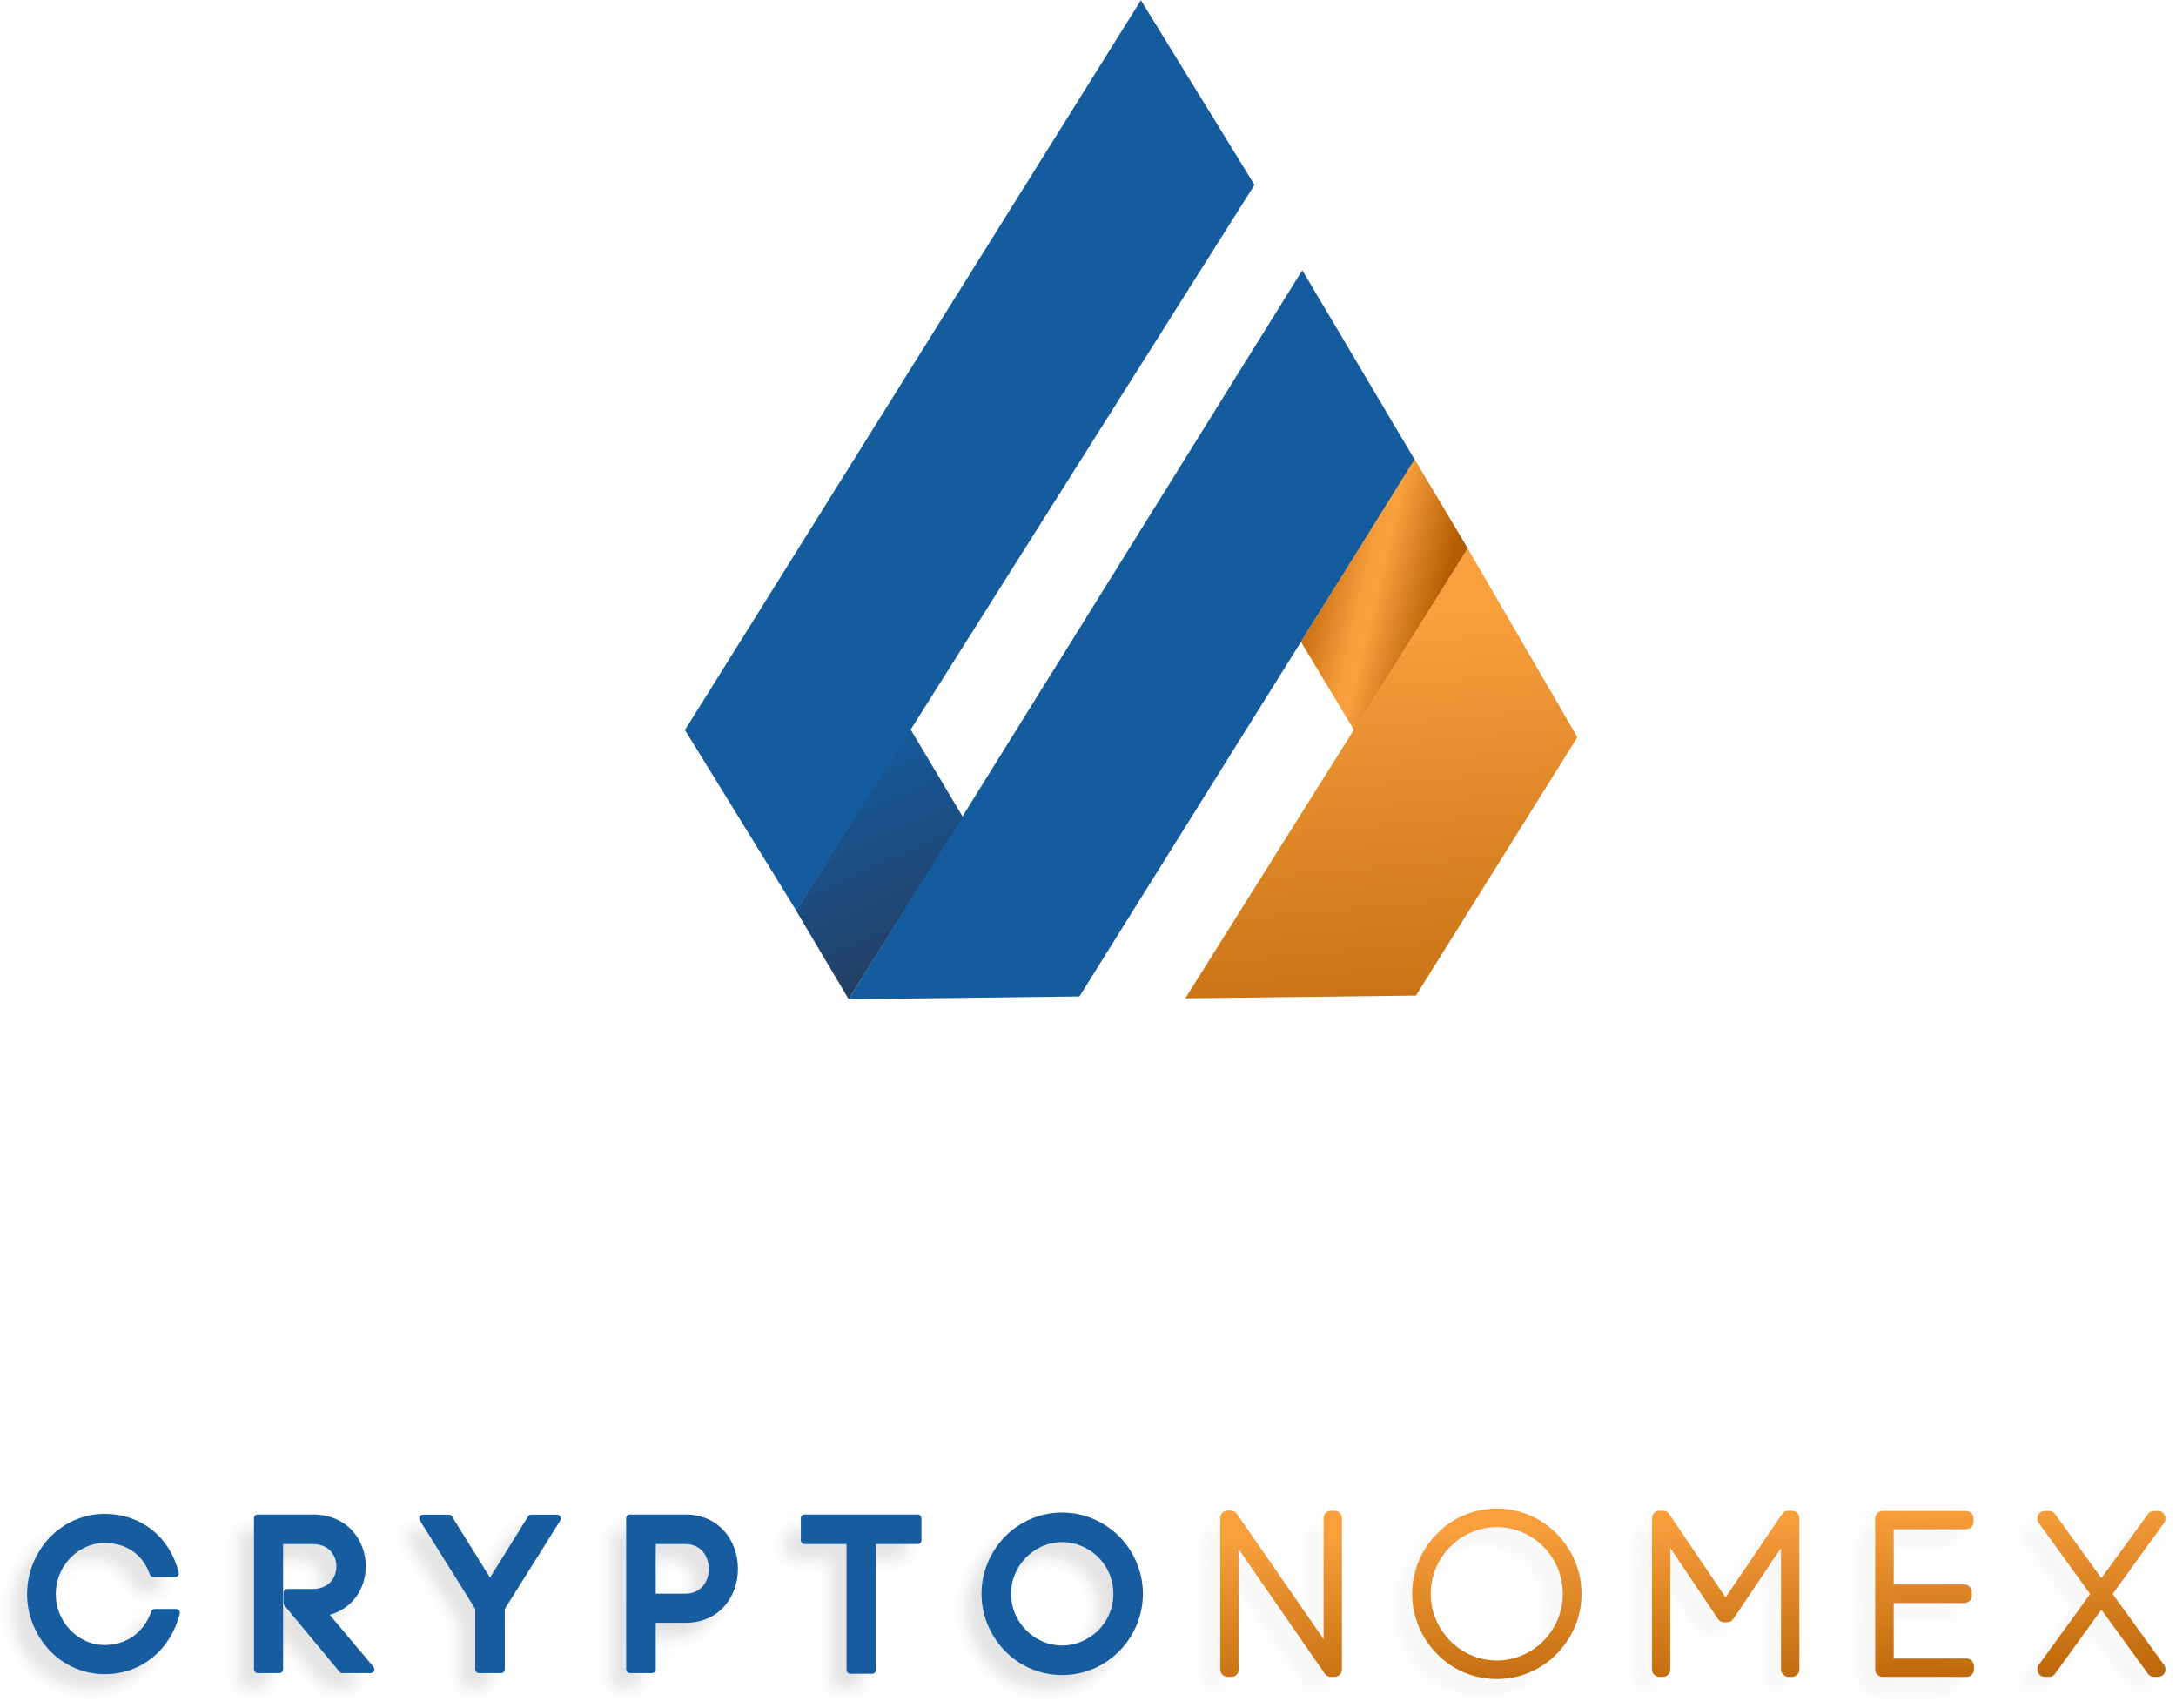
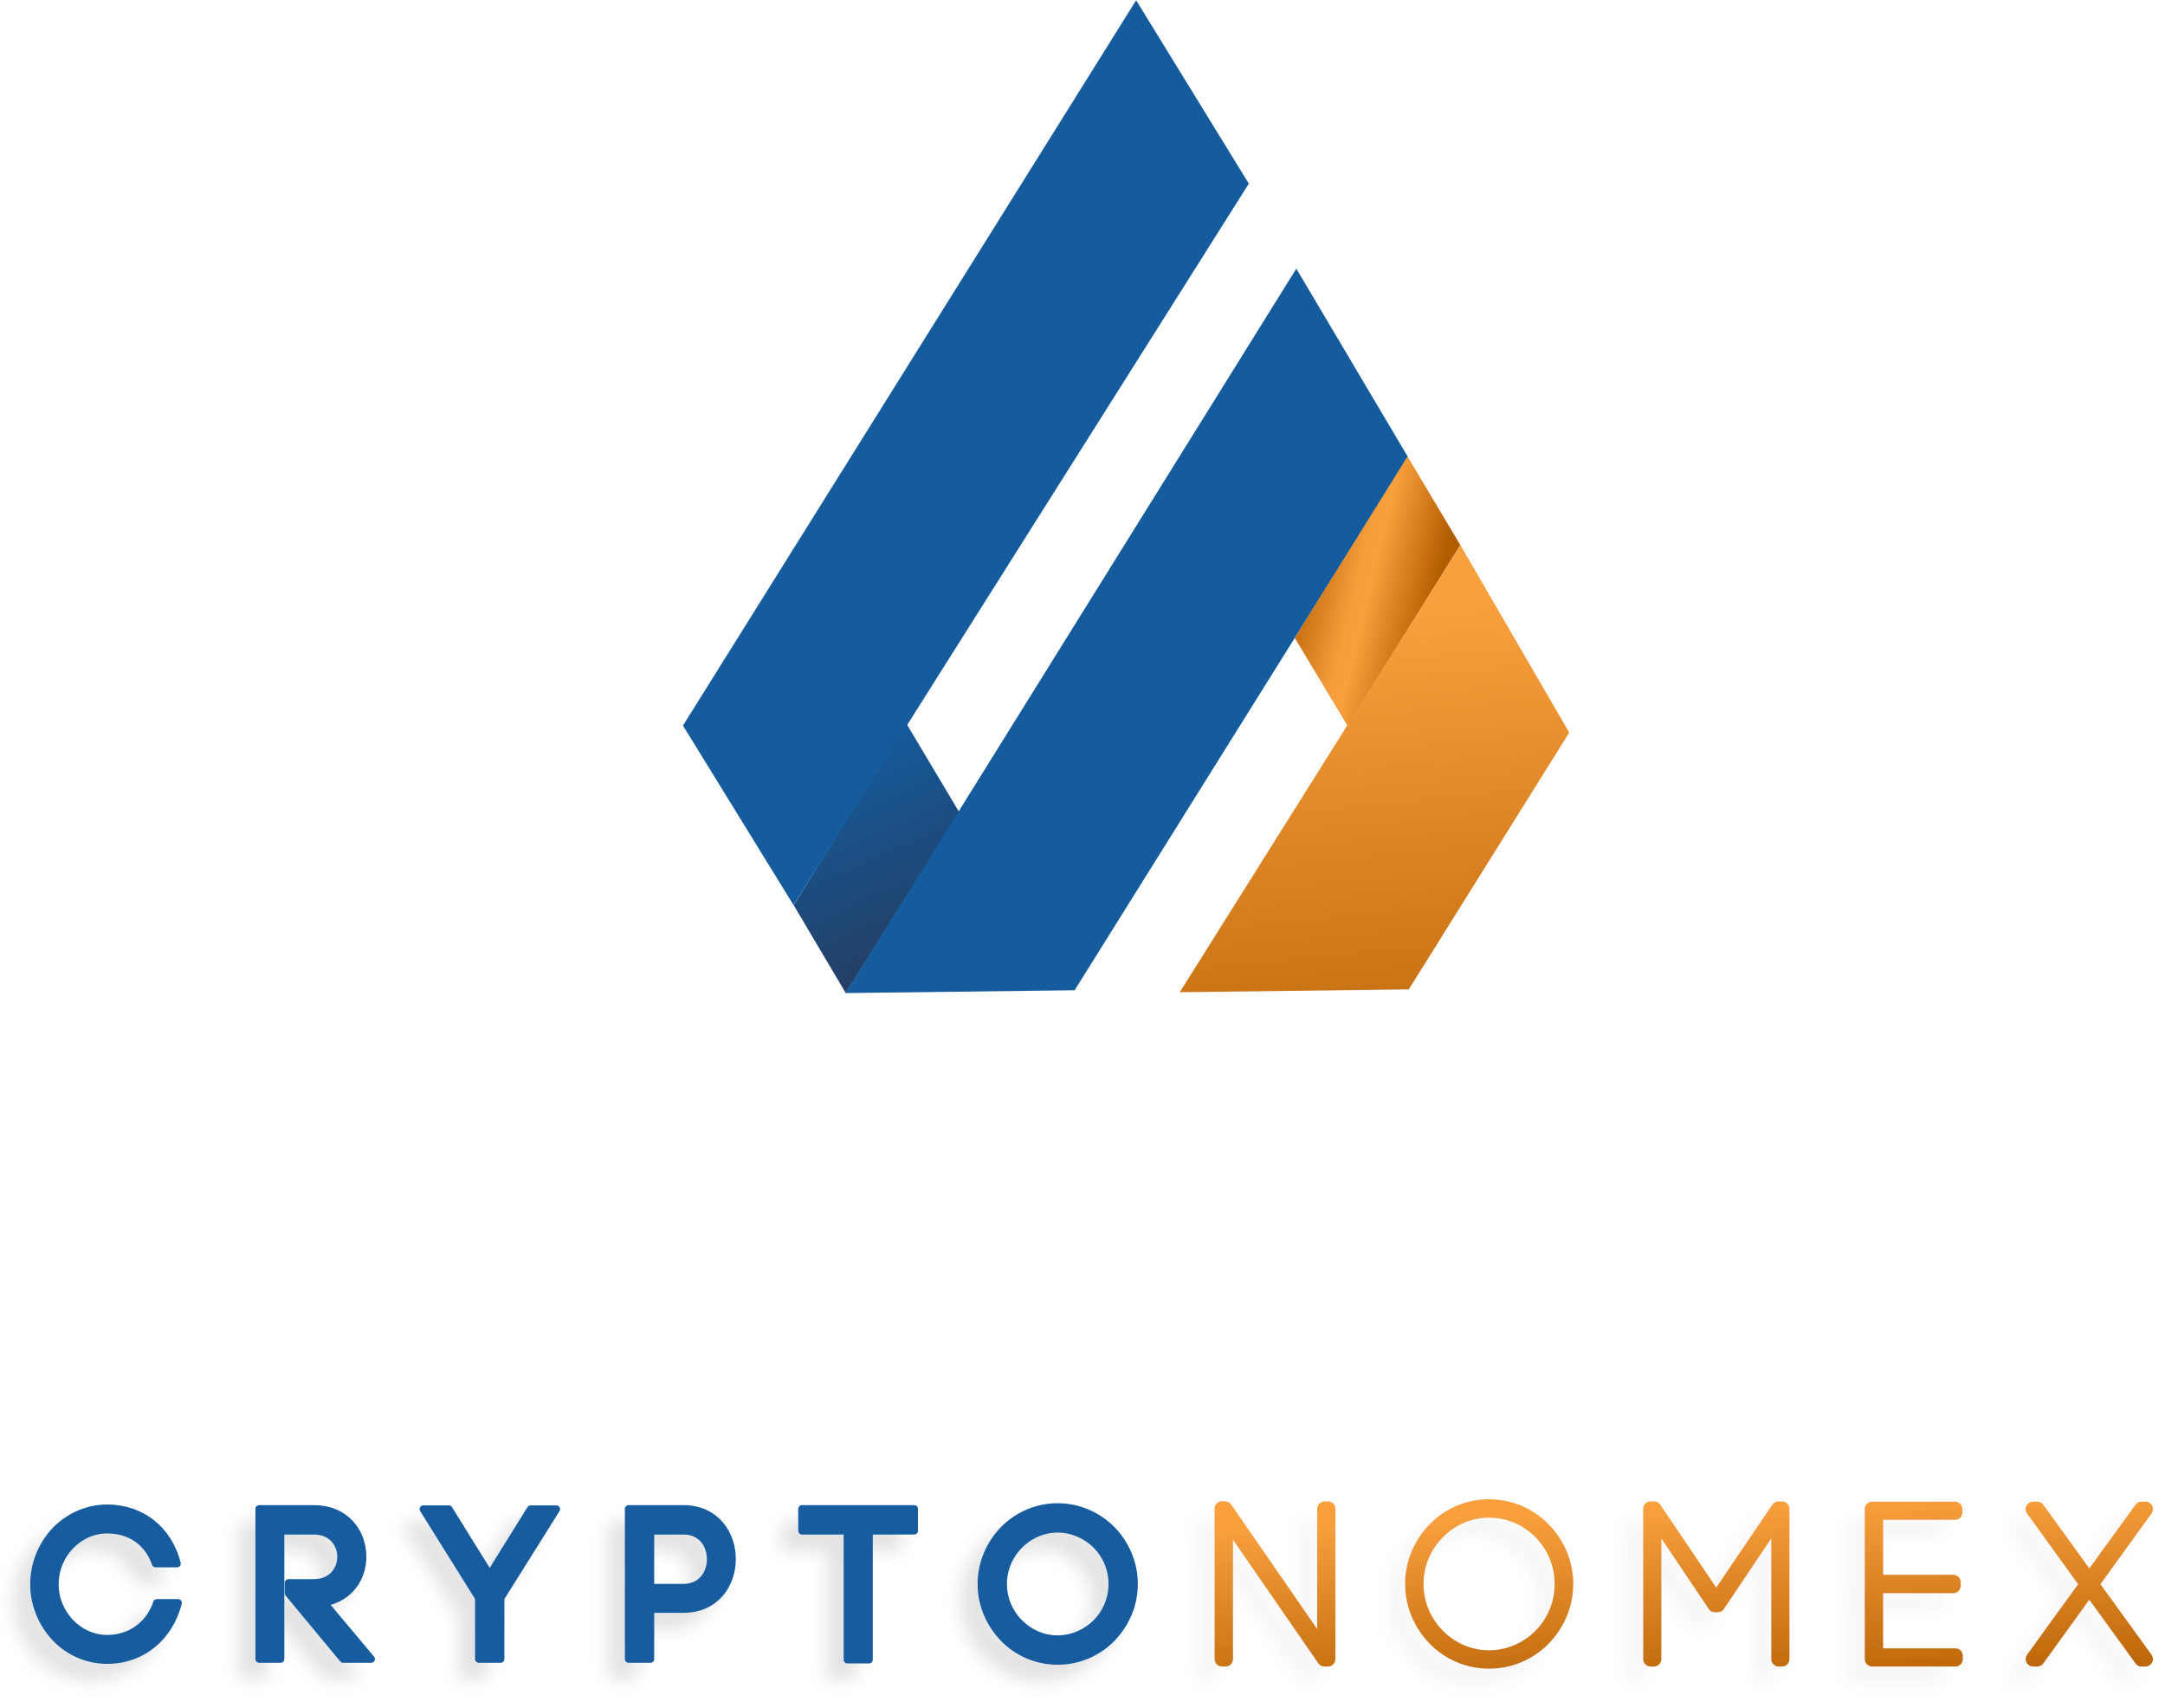
- <svg xmlns="http://www.w3.org/2000/svg" width="144px" height="113px" viewBox="0 0 144 113" version="1.1">
+ <svg xmlns="http://www.w3.org/2000/svg" width="260px" height="205px" viewBox="0 0 260 205" version="1.1">
  <defs>
    <linearGradient x1="50%" y1="0%" x2="84.997%" y2="125.966%" id="linearGradient-1">
      <stop stop-color="#145C9E" offset="0%" />
      <stop stop-color="#2A324B" offset="100%" />
    </linearGradient>
    <linearGradient x1="0%" y1="43.657%" x2="76.401%" y2="73.725%" id="linearGradient-2">
      <stop stop-color="#B86204" offset="0%" />
      <stop stop-color="#F59C3B" offset="43.08%" />
      <stop stop-color="#F9A03E" offset="53.444%" />
      <stop stop-color="#B25D00" offset="100%" />
    </linearGradient>
    <linearGradient x1="50%" y1="0%" x2="84.997%" y2="125.966%" id="linearGradient-3">
      <stop stop-color="#F9A03E" offset="0%" />
      <stop stop-color="#B25D00" offset="100%" />
    </linearGradient>
    <filter x="-50%" y="-50%" width="200%" height="200%" filterUnits="objectBoundingBox" id="filter-4">
-       <feOffset dx="-1" dy="1" in="SourceAlpha" result="shadowOffsetOuter1" />
-       <feGaussianBlur stdDeviation="0.5" in="shadowOffsetOuter1" result="shadowBlurOuter1" />
+       <feOffset dx="-2" dy="2" in="SourceAlpha" result="shadowOffsetOuter1" />
+       <feGaussianBlur stdDeviation="1" in="shadowOffsetOuter1" result="shadowBlurOuter1" />
      <feColorMatrix values="0 0 0 0 0.65   0 0 0 0 0.645   0 0 0 0 0.645  0 0 0 0.22 0" in="shadowBlurOuter1" type="matrix" result="shadowMatrixOuter1" />
      <feMerge>
        <feMergeNode in="shadowMatrixOuter1" />
        <feMergeNode in="SourceGraphic" />
      </feMerge>
    </filter>
    <filter x="-50%" y="-50%" width="200%" height="200%" filterUnits="objectBoundingBox" id="filter-5">
-       <feOffset dx="-1" dy="1" in="SourceAlpha" result="shadowOffsetOuter1" />
-       <feGaussianBlur stdDeviation="0.5" in="shadowOffsetOuter1" result="shadowBlurOuter1" />
+       <feOffset dx="-2" dy="2" in="SourceAlpha" result="shadowOffsetOuter1" />
+       <feGaussianBlur stdDeviation="1" in="shadowOffsetOuter1" result="shadowBlurOuter1" />
      <feColorMatrix values="0 0 0 0 0   0 0 0 0 0   0 0 0 0 0  0 0 0 0.111 0" in="shadowBlurOuter1" type="matrix" result="shadowMatrixOuter1" />
      <feMerge>
        <feMergeNode in="shadowMatrixOuter1" />
        <feMergeNode in="SourceGraphic" />
      </feMerge>
    </filter>
  </defs>
  <g id="Social" stroke="none" stroke-width="1" fill="none" fill-rule="evenodd">
-     <g id="cnx_linkedin" transform="translate(-246, -53)">
-       <g id="Group-Copy-+-CRYPTONOMEX-+-CRYPTO-+-NOMEX" transform="translate(248, 53)">
-         <g id="Group-Copy-+-CRYPTONOMEX" transform="translate(40, 0)">
+     <g id="cnx_logo_typo" transform="translate(-120, -155)">
+       <g id="logo-icon" transform="translate(124, 155)">
+         <g id="Group-Copy-+-CRYPTONOMEX" transform="translate(72.05674, 0)">
          <g id="Group-Copy">
-             <path d="M10.689,60.258 L18.208,48.178 L21.729,54.075 L14.162,66.114 L10.689,60.258 Z" id="Path" fill="url(#linearGradient-1)" />
-             <path d="M15.786,-1.382 L28.634,4.996 L28.374,61.793 L15.786,55.559 L15.786,-1.382 Z" id="Rectangle-6" fill="#145C9E" transform="translate(22.21009, 30.20558) rotate(32) translate(-22.21009, -30.20558) " />
-             <path d="M28.146,16.998 L41.101,23.689 L41.101,65.562 L28.253,73.803 L28.146,16.998 Z" id="Rectangle-6-Copy-2" fill="#145C9E" transform="translate(34.62351, 45.4004) rotate(32) translate(-34.62351, -45.4004) " />
-             <path d="M44.094,42.471 L51.612,30.391 L55.134,36.288 L47.615,48.321 L44.094,42.471 Z" id="Path" fill="url(#linearGradient-2)" />
-             <path d="M44.851,36.98 L57.624,43.728 L57.624,63.887 L44.776,72.128 L44.851,36.98 Z" id="Rectangle-6-Copy" fill="url(#linearGradient-3)" transform="translate(51.20041, 54.55432) rotate(32) translate(-51.20041, -54.55432) " />
+             <path d="M19.256,108.68 L32.8,86.892 L39.143,97.529 L25.512,119.241 L19.256,108.68 Z" id="Path" fill="url(#linearGradient-1)" />
+             <path d="M28.437,-2.493 L51.582,9.011 L51.113,111.449 L28.437,100.205 L28.437,-2.493 Z" id="Rectangle-6" fill="#145C9E" transform="translate(40.00967, 54.47791) rotate(32) translate(-40.00967, -54.47791) " />
+             <path d="M50.702,30.656 L74.041,42.724 L74.041,118.245 L50.896,133.11 L50.702,30.656 Z" id="Rectangle-6-Copy-2" fill="#145C9E" transform="translate(62.37142, 81.88286) rotate(32) translate(-62.37142, -81.88286) " />
+             <path d="M79.432,76.599 L92.976,54.812 L99.319,65.448 L85.775,87.15 L79.432,76.599 Z" id="Path" fill="url(#linearGradient-2)" />
+             <path d="M80.796,66.697 L103.806,78.866 L103.806,115.225 L80.661,130.089 L80.796,66.697 Z" id="Rectangle-6-Copy" fill="url(#linearGradient-3)" transform="translate(92.23336, 98.39262) rotate(32) translate(-92.23336, -98.39262) " />
          </g>
        </g>
-         <g id="CRYPTO-+-NOMEX" transform="translate(0, 99.45291)" stroke-linecap="round" stroke-linejoin="round">
-           <path d="M79.479,11 L79.479,1.461 L86.076,11 L86.304,11 L86.304,1.004 L86.09,1.004 L86.09,10.6 L79.45,1.004 L79.25,0.99 L79.25,11 L79.479,11 Z M101.918,6.002 C101.918,7.359 101.375,8.572 100.504,9.458 C99.619,10.357 98.391,10.914 97.048,10.914 C95.706,10.914 94.492,10.357 93.607,9.458 C92.736,8.572 92.179,7.359 92.179,6.002 C92.179,4.645 92.736,3.432 93.607,2.546 C94.492,1.647 95.706,1.09 97.048,1.09 C98.391,1.09 99.619,1.647 100.504,2.546 C101.375,3.432 101.918,4.645 101.918,6.002 L101.918,6.002 Z M91.951,6.002 C91.951,7.416 92.536,8.701 93.45,9.629 C94.364,10.572 95.649,11.143 97.048,11.143 C98.462,11.143 99.733,10.572 100.661,9.629 C101.575,8.701 102.161,7.416 102.161,6.002 C102.161,4.588 101.575,3.303 100.661,2.375 C99.733,1.432 98.462,0.861 97.048,0.861 C95.649,0.861 94.364,1.432 93.45,2.375 C92.536,3.303 91.951,4.588 91.951,6.002 L91.951,6.002 Z M108.035,1.332 L112.105,7.387 L112.291,7.387 L116.36,1.332 L116.36,11 L116.575,11 L116.575,1.004 L116.346,1.004 L112.191,7.13 L108.05,1.004 L107.821,1.004 L107.821,11 L108.035,11 L108.035,1.332 Z M122.82,6.116 L127.99,6.116 L127.99,5.888 L122.82,5.888 L122.82,1.232 L128.104,1.232 L128.104,1.018 L122.592,1.018 L122.592,11 L122.621,11 L128.133,11 L128.133,10.786 L122.82,10.786 L122.82,6.116 Z M133.322,1.018 L136.935,6.016 L133.322,11 L133.593,11 L137.063,6.202 L140.547,11 L140.804,11 L137.192,6.016 L140.804,1.018 L140.547,1.018 L137.063,5.816 L133.593,1.018 L133.322,1.018 Z" id="NOMEX" stroke="url(#linearGradient-3)" fill="url(#linearGradient-3)" filter="url(#filter-4)" />
-           <path d="M0.043,6.031 C0.043,7.416 0.614,8.672 1.471,9.586 C2.342,10.5 3.57,11.071 4.927,11.071 C7.254,11.071 9.082,9.529 9.653,7.259 L8.24,7.259 C7.725,8.772 6.44,9.643 4.927,9.643 C3.97,9.643 3.099,9.229 2.47,8.572 C1.842,7.916 1.442,7.03 1.442,6.031 C1.442,5.002 1.842,4.117 2.47,3.46 C3.099,2.803 3.97,2.389 4.927,2.389 C6.397,2.389 7.626,3.146 8.154,4.645 L9.582,4.645 C9.011,2.389 7.211,0.961 4.927,0.961 C3.57,0.961 2.342,1.547 1.471,2.446 C0.614,3.36 0.043,4.617 0.043,6.031 L0.043,6.031 Z M17.013,6.616 L20.654,11 L22.525,11 L19.369,7.244 C21.083,6.944 21.954,5.602 21.954,4.188 C21.954,2.603 20.869,1.004 18.698,1.004 L15.057,1.004 L15.057,11 L16.485,11 L16.485,2.461 L18.698,2.461 C19.912,2.461 20.512,3.332 20.512,4.188 C20.512,5.06 19.912,5.931 18.698,5.931 L17.013,5.931 L17.013,6.616 Z M26,1.018 L29.699,6.93 L29.699,11 L31.156,11 L31.156,6.93 L34.868,1.018 L33.155,1.018 L30.427,5.402 L27.7,1.018 L26,1.018 Z M39.686,1.004 L39.686,11 L41.143,11 L41.143,7.673 L43.342,7.673 C45.498,7.673 46.583,6.016 46.583,4.346 C46.583,2.675 45.498,1.004 43.342,1.004 L39.686,1.004 Z M41.143,6.245 L41.143,2.461 L43.342,2.461 C44.556,2.461 45.155,3.403 45.155,4.36 C45.155,5.302 44.556,6.245 43.342,6.245 L41.143,6.245 Z M55.714,11.043 L55.714,2.461 L58.727,2.461 L58.727,1.004 L51.244,1.004 L51.244,2.461 L54.271,2.461 L54.271,11.043 L55.714,11.043 Z M71.927,6.002 C71.927,7.03 71.513,7.93 70.87,8.587 C70.199,9.258 69.271,9.672 68.286,9.672 C67.3,9.672 66.386,9.258 65.729,8.587 C65.073,7.93 64.658,7.016 64.658,6.002 C64.658,4.988 65.073,4.074 65.729,3.417 C66.386,2.746 67.3,2.332 68.286,2.332 C69.271,2.332 70.199,2.746 70.87,3.417 C71.513,4.074 71.927,4.974 71.927,6.002 L71.927,6.002 Z M63.202,6.002 C63.202,7.416 63.787,8.687 64.687,9.615 C65.601,10.557 66.886,11.129 68.286,11.129 C69.699,11.129 70.97,10.557 71.898,9.615 C72.798,8.687 73.384,7.416 73.384,6.002 C73.384,4.588 72.798,3.317 71.898,2.389 C70.97,1.461 69.699,0.875 68.286,0.875 C66.886,0.875 65.601,1.461 64.687,2.389 C63.787,3.317 63.202,4.588 63.202,6.002 L63.202,6.002 Z" id="CRYPTO" stroke="#145C9E" stroke-width="0.5" fill="#145C9E" filter="url(#filter-5)" />
+         <g id="CRYPTO-+-NOMEX" transform="translate(0, 179.3704)" stroke-linecap="round" stroke-linejoin="round">
+           <path d="M143.174,19.839 L143.174,2.635 L155.059,19.839 L155.471,19.839 L155.471,1.811 L155.085,1.811 L155.085,19.118 L143.123,1.811 L142.763,1.785 L142.763,19.839 L143.174,19.839 Z M183.597,10.825 C183.597,13.272 182.619,15.461 181.05,17.058 C179.455,18.68 177.243,19.685 174.825,19.685 C172.407,19.685 170.22,18.68 168.625,17.058 C167.056,15.461 166.053,13.272 166.053,10.825 C166.053,8.378 167.056,6.189 168.625,4.592 C170.22,2.97 172.407,1.965 174.825,1.965 C177.243,1.965 179.455,2.97 181.05,4.592 C182.619,6.189 183.597,8.378 183.597,10.825 L183.597,10.825 Z M165.641,10.825 C165.641,13.375 166.696,15.693 168.342,17.367 C169.989,19.067 172.304,20.097 174.825,20.097 C177.372,20.097 179.661,19.067 181.333,17.367 C182.98,15.693 184.034,13.375 184.034,10.825 C184.034,8.275 182.98,5.957 181.333,4.283 C179.661,2.583 177.372,1.553 174.825,1.553 C172.304,1.553 169.989,2.583 168.342,4.283 C166.696,5.957 165.641,8.275 165.641,10.825 L165.641,10.825 Z M194.617,2.403 L201.948,13.323 L202.283,13.323 L209.614,2.403 L209.614,19.839 L210,19.839 L210,1.811 L209.588,1.811 L202.102,12.86 L194.642,1.811 L194.231,1.811 L194.231,19.839 L194.617,19.839 L194.617,2.403 Z M221.251,11.031 L230.563,11.031 L230.563,10.619 L221.251,10.619 L221.251,2.223 L230.769,2.223 L230.769,1.837 L220.84,1.837 L220.84,19.839 L220.891,19.839 L230.821,19.839 L230.821,19.453 L221.251,19.453 L221.251,11.031 Z M240.168,1.837 L246.676,10.851 L240.168,19.839 L240.657,19.839 L246.908,11.186 L253.185,19.839 L253.648,19.839 L247.139,10.851 L253.648,1.837 L253.185,1.837 L246.908,10.49 L240.657,1.837 L240.168,1.837 Z" id="NOMEX" stroke="url(#linearGradient-3)" stroke-width="1.8" fill="url(#linearGradient-3)" filter="url(#filter-4)" />
+           <path d="M0.077,10.877 C0.077,13.375 1.106,15.641 2.65,17.29 C4.219,18.938 6.431,19.968 8.875,19.968 C13.068,19.968 16.361,17.187 17.39,13.091 L14.843,13.091 C13.917,15.822 11.602,17.393 8.875,17.393 C7.151,17.393 5.582,16.646 4.45,15.461 C3.318,14.276 2.598,12.679 2.598,10.877 C2.598,9.022 3.318,7.425 4.45,6.241 C5.582,5.056 7.151,4.309 8.875,4.309 C11.524,4.309 13.737,5.674 14.689,8.378 L17.261,8.378 C16.232,4.309 12.991,1.734 8.875,1.734 C6.431,1.734 4.219,2.789 2.65,4.412 C1.106,6.06 0.077,8.327 0.077,10.877 L0.077,10.877 Z M30.647,11.933 L37.207,19.839 L40.577,19.839 L34.892,13.066 C37.979,12.525 39.548,10.104 39.548,7.554 C39.548,4.695 37.593,1.811 33.683,1.811 L27.123,1.811 L27.123,19.839 L29.696,19.839 L29.696,4.438 L33.683,4.438 C35.869,4.438 36.95,6.009 36.95,7.554 C36.95,9.125 35.869,10.696 33.683,10.696 L30.647,10.696 L30.647,11.933 Z M46.838,1.837 L53.5,12.499 L53.5,19.839 L56.124,19.839 L56.124,12.499 L62.813,1.837 L59.726,1.837 L54.812,9.743 L49.899,1.837 L46.838,1.837 Z M71.491,1.811 L71.491,19.839 L74.115,19.839 L74.115,13.838 L78.077,13.838 C81.961,13.838 83.916,10.851 83.916,7.837 C83.916,4.824 81.961,1.811 78.077,1.811 L71.491,1.811 Z M74.115,11.263 L74.115,4.438 L78.077,4.438 C80.263,4.438 81.344,6.138 81.344,7.863 C81.344,9.563 80.263,11.263 78.077,11.263 L74.115,11.263 Z M100.364,19.917 L100.364,4.438 L105.792,4.438 L105.792,1.811 L92.312,1.811 L92.312,4.438 L97.766,4.438 L97.766,19.917 L100.364,19.917 Z M129.571,10.825 C129.571,12.679 128.825,14.302 127.667,15.487 C126.458,16.697 124.786,17.444 123.011,17.444 C121.236,17.444 119.59,16.697 118.406,15.487 C117.223,14.302 116.477,12.654 116.477,10.825 C116.477,8.996 117.223,7.348 118.406,6.163 C119.59,4.953 121.236,4.206 123.011,4.206 C124.786,4.206 126.458,4.953 127.667,6.163 C128.825,7.348 129.571,8.971 129.571,10.825 L129.571,10.825 Z M113.853,10.825 C113.853,13.375 114.908,15.667 116.528,17.341 C118.175,19.041 120.49,20.071 123.011,20.071 C125.558,20.071 127.847,19.041 129.519,17.341 C131.14,15.667 132.195,13.375 132.195,10.825 C132.195,8.275 131.14,5.983 129.519,4.309 C127.847,2.635 125.558,1.579 123.011,1.579 C120.49,1.579 118.175,2.635 116.528,4.309 C114.908,5.983 113.853,8.275 113.853,10.825 L113.853,10.825 Z" id="CRYPTO" stroke="#145C9E" stroke-width="0.9" fill="#145C9E" filter="url(#filter-5)" />
        </g>
      </g>
    </g>
  </g>
</svg>
